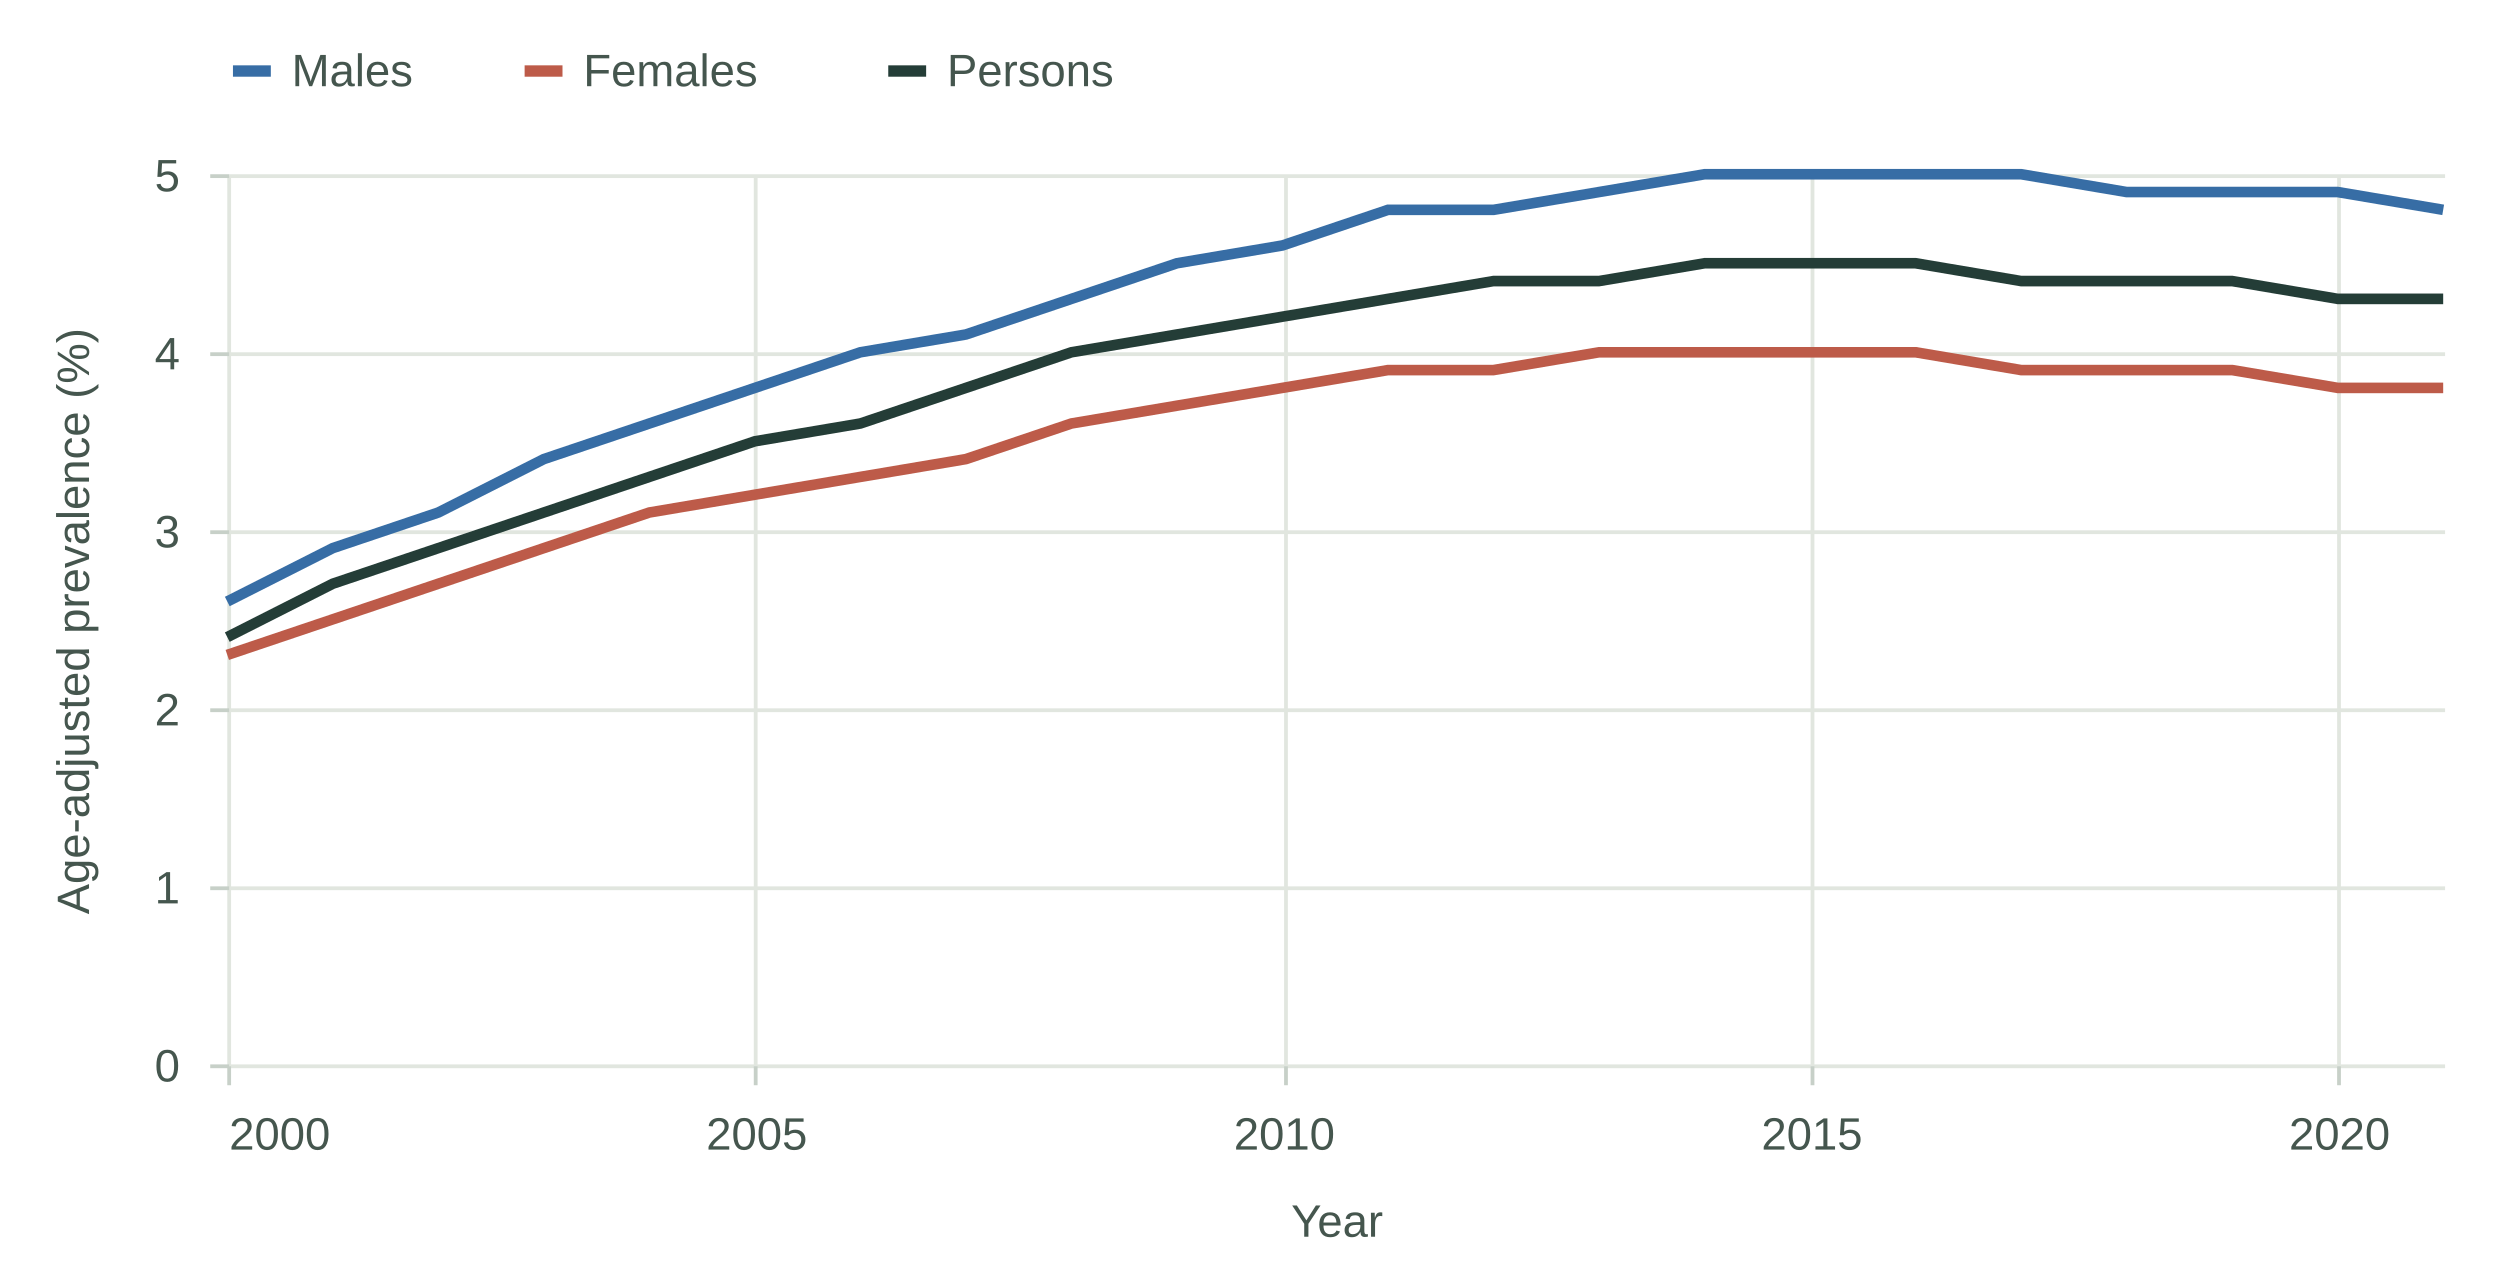
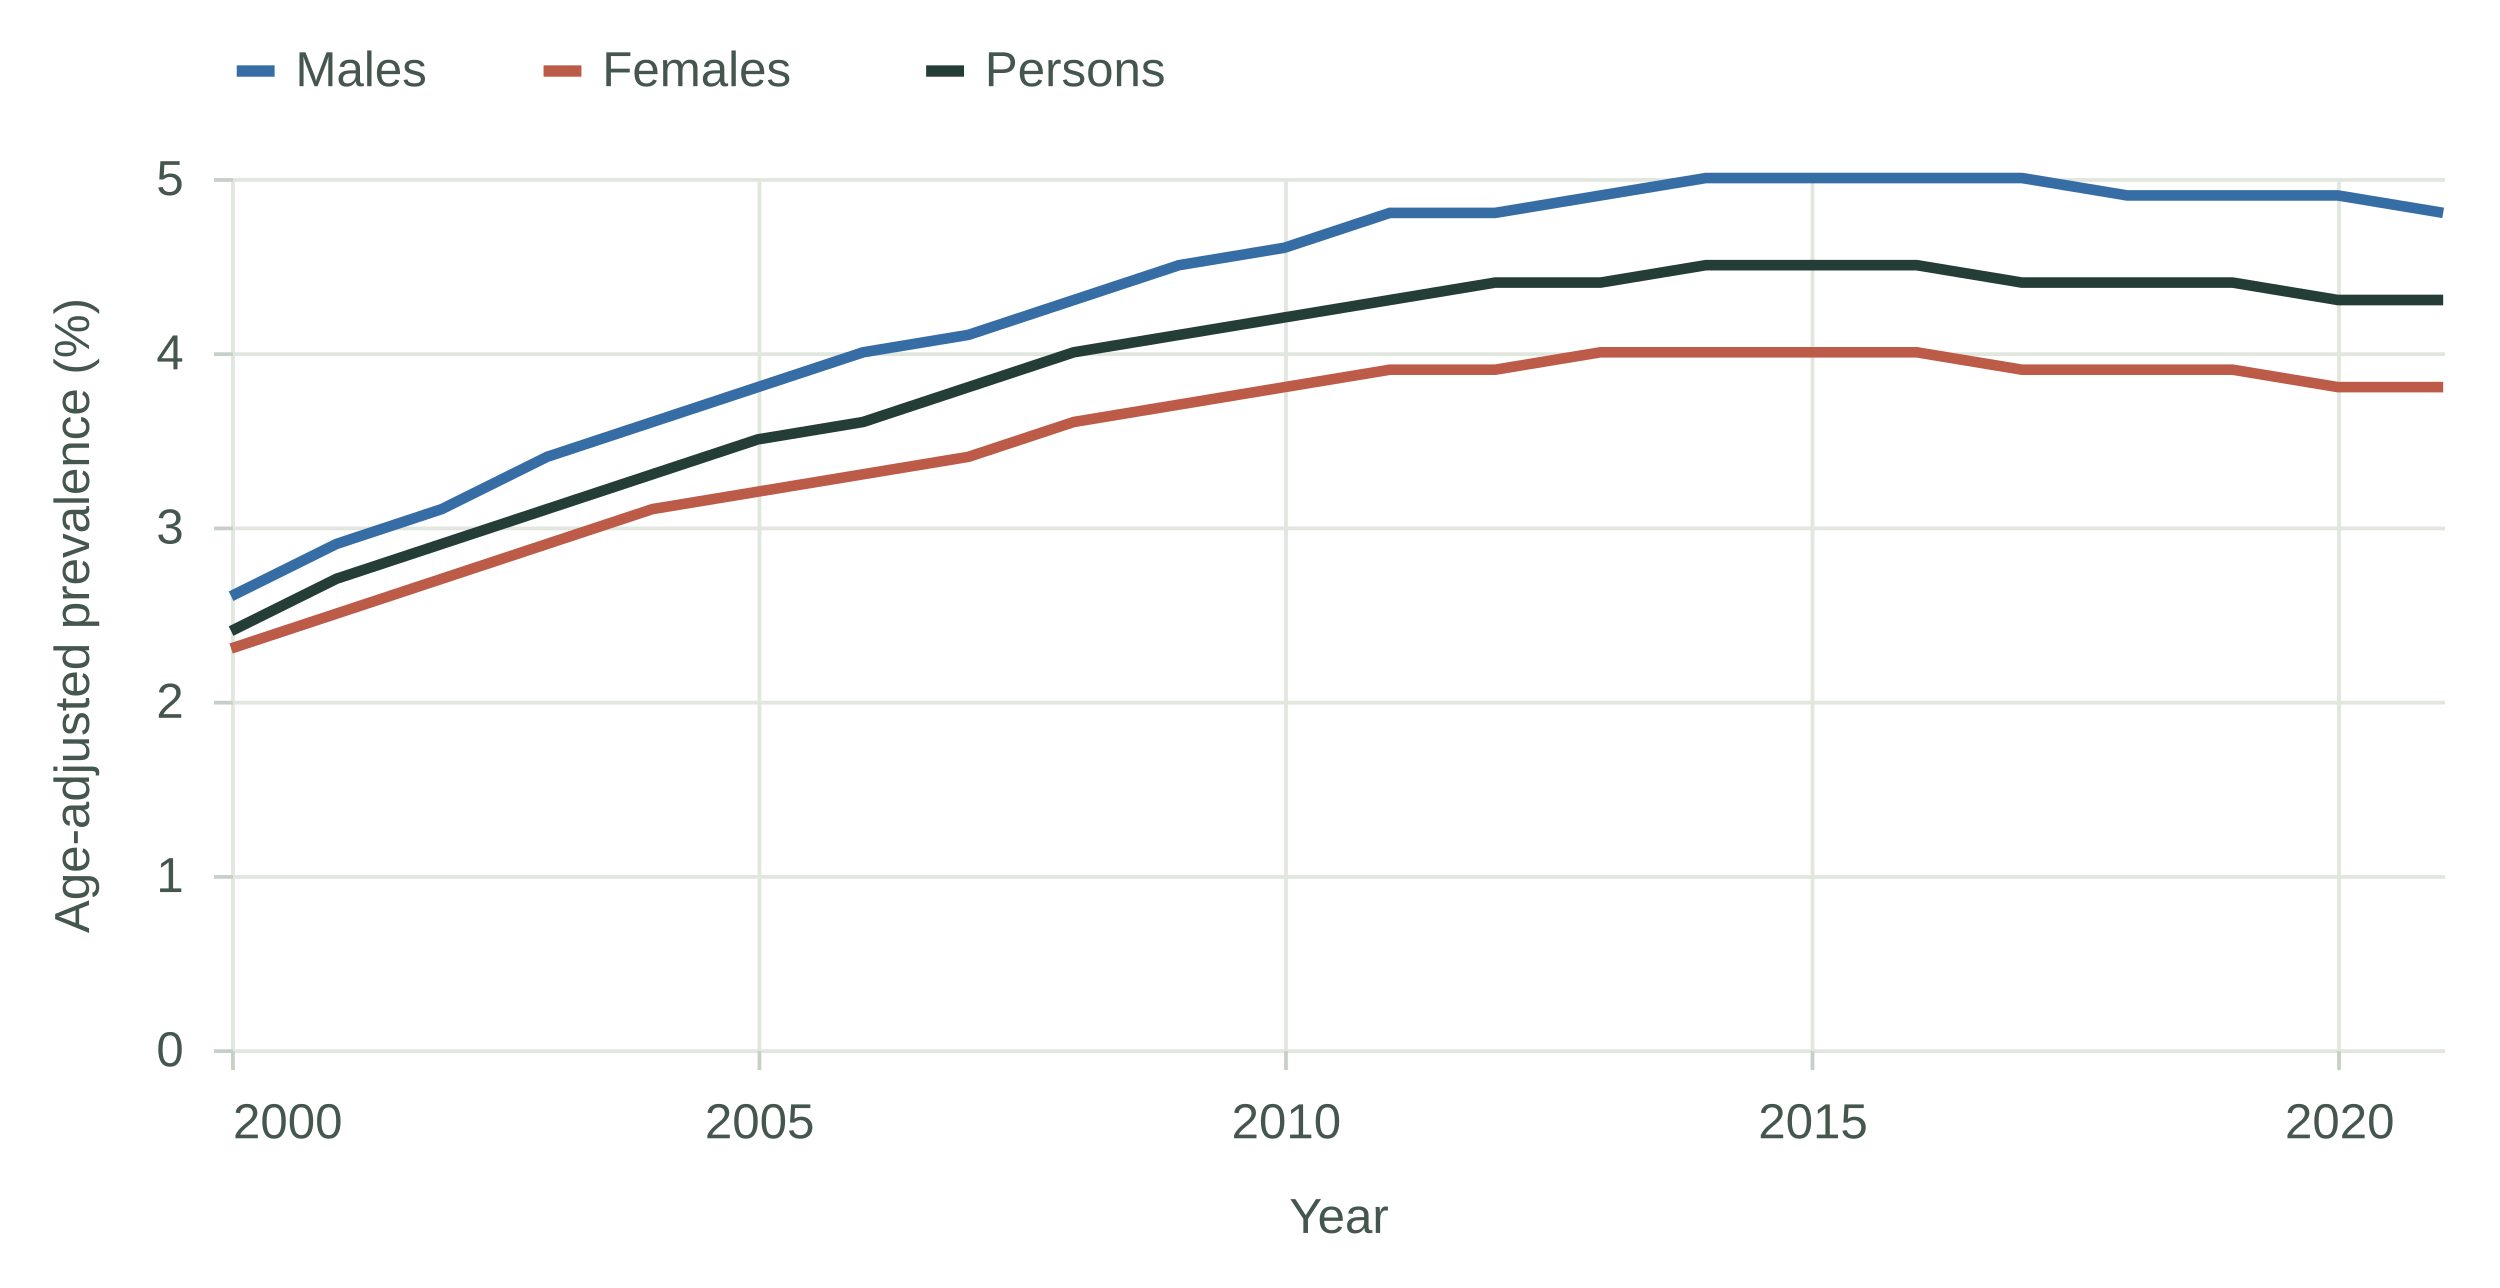
<svg xmlns="http://www.w3.org/2000/svg" version="1.1" class="marks" width="660" height="340" viewBox="0 0 660 340">
-   <g fill="none" stroke-miterlimit="10" transform="translate(60,46)">
+   <g fill="none" stroke-miterlimit="10" transform="translate(61,47)">
    <g class="mark-group role-frame root" role="graphics-object" aria-roledescription="group mark container">
      <g transform="translate(0,0)">
-         <path class="background" aria-hidden="true" d="M0,0h585v235h-585Z" />
+         <path class="background" aria-hidden="true" d="M0,0h584v230h-584Z" />
        <g>
          <g class="mark-group role-axis" aria-hidden="true">
-             <g transform="translate(0.5,235.5)">
+             <g transform="translate(0.5,230.5)">
              <path class="background" aria-hidden="true" d="M0,0h0v0h0Z" pointer-events="none" />
              <g>
                <g class="mark-rule role-axis-grid" pointer-events="none">
-                   <line transform="translate(0,-235)" x2="0" y2="235" stroke="#e1e6df" stroke-width="1" opacity="1" />
-                   <line transform="translate(139,-235)" x2="0" y2="235" stroke="#e1e6df" stroke-width="1" opacity="1" />
-                   <line transform="translate(279,-235)" x2="0" y2="235" stroke="#e1e6df" stroke-width="1" opacity="1" />
-                   <line transform="translate(418,-235)" x2="0" y2="235" stroke="#e1e6df" stroke-width="1" opacity="1" />
-                   <line transform="translate(557,-235)" x2="0" y2="235" stroke="#e1e6df" stroke-width="1" opacity="1" />
+                   <line transform="translate(0,-230)" x2="0" y2="230" stroke="#e1e6df" stroke-width="1" opacity="1" />
+                   <line transform="translate(139,-230)" x2="0" y2="230" stroke="#e1e6df" stroke-width="1" opacity="1" />
+                   <line transform="translate(278,-230)" x2="0" y2="230" stroke="#e1e6df" stroke-width="1" opacity="1" />
+                   <line transform="translate(417,-230)" x2="0" y2="230" stroke="#e1e6df" stroke-width="1" opacity="1" />
+                   <line transform="translate(556,-230)" x2="0" y2="230" stroke="#e1e6df" stroke-width="1" opacity="1" />
                </g>
              </g>
              <path class="foreground" aria-hidden="true" d="" pointer-events="none" display="none" />
            </g>
          </g>
          <g class="mark-group role-axis" aria-hidden="true">
            <g transform="translate(0.5,0.5)">
              <path class="background" aria-hidden="true" d="M0,0h0v0h0Z" pointer-events="none" />
              <g>
                <g class="mark-rule role-axis-grid" pointer-events="none">
-                   <line transform="translate(0,235)" x2="585" y2="0" stroke="#e1e6df" stroke-width="1" opacity="1" />
-                   <line transform="translate(0,188)" x2="585" y2="0" stroke="#e1e6df" stroke-width="1" opacity="1" />
-                   <line transform="translate(0,141)" x2="585" y2="0" stroke="#e1e6df" stroke-width="1" opacity="1" />
-                   <line transform="translate(0,94)" x2="585" y2="0" stroke="#e1e6df" stroke-width="1" opacity="1" />
-                   <line transform="translate(0,47)" x2="585" y2="0" stroke="#e1e6df" stroke-width="1" opacity="1" />
-                   <line transform="translate(0,0)" x2="585" y2="0" stroke="#e1e6df" stroke-width="1" opacity="1" />
+                   <line transform="translate(0,230)" x2="584" y2="0" stroke="#e1e6df" stroke-width="1" opacity="1" />
+                   <line transform="translate(0,184)" x2="584" y2="0" stroke="#e1e6df" stroke-width="1" opacity="1" />
+                   <line transform="translate(0,138)" x2="584" y2="0" stroke="#e1e6df" stroke-width="1" opacity="1" />
+                   <line transform="translate(0,92)" x2="584" y2="0" stroke="#e1e6df" stroke-width="1" opacity="1" />
+                   <line transform="translate(0,46)" x2="584" y2="0" stroke="#e1e6df" stroke-width="1" opacity="1" />
+                   <line transform="translate(0,0)" x2="584" y2="0" stroke="#e1e6df" stroke-width="1" opacity="1" />
                </g>
              </g>
              <path class="foreground" aria-hidden="true" d="" pointer-events="none" display="none" />
            </g>
          </g>
          <g class="mark-group role-axis" role="graphics-symbol" aria-roledescription="axis" aria-label="X-axis titled 'Year' for a linear scale with values from 2000 to 2021">
-             <g transform="translate(0.5,235.5)">
+             <g transform="translate(0.5,230.5)">
              <path class="background" aria-hidden="true" d="M0,0h0v0h0Z" pointer-events="none" />
              <g>
                <g class="mark-rule role-axis-tick" pointer-events="none">
                  <line transform="translate(0,0)" x2="0" y2="5" stroke="#c7d0c8" stroke-width="1" opacity="1" />
                  <line transform="translate(139,0)" x2="0" y2="5" stroke="#c7d0c8" stroke-width="1" opacity="1" />
-                   <line transform="translate(279,0)" x2="0" y2="5" stroke="#c7d0c8" stroke-width="1" opacity="1" />
-                   <line transform="translate(418,0)" x2="0" y2="5" stroke="#c7d0c8" stroke-width="1" opacity="1" />
-                   <line transform="translate(557,0)" x2="0" y2="5" stroke="#c7d0c8" stroke-width="1" opacity="1" />
+                   <line transform="translate(278,0)" x2="0" y2="5" stroke="#c7d0c8" stroke-width="1" opacity="1" />
+                   <line transform="translate(417,0)" x2="0" y2="5" stroke="#c7d0c8" stroke-width="1" opacity="1" />
+                   <line transform="translate(556,0)" x2="0" y2="5" stroke="#c7d0c8" stroke-width="1" opacity="1" />
                </g>
                <g class="mark-text role-axis-label" pointer-events="none">
-                   <text text-anchor="start" transform="translate(0,22)" font-family="Arial" font-size="12px" fill="#45564e" opacity="1">2000</text>
-                   <text text-anchor="middle" transform="translate(139.2857,22)" font-family="Arial" font-size="12px" fill="#45564e" opacity="1">2005</text>
-                   <text text-anchor="middle" transform="translate(278.5714,22)" font-family="Arial" font-size="12px" fill="#45564e" opacity="1">2010</text>
-                   <text text-anchor="middle" transform="translate(417.8571,22)" font-family="Arial" font-size="12px" fill="#45564e" opacity="1">2015</text>
-                   <text text-anchor="middle" transform="translate(557.1429,22)" font-family="Arial" font-size="12px" fill="#45564e" opacity="1">2020</text>
+                   <text text-anchor="start" transform="translate(0,23)" font-family="Arial" font-size="13px" fill="#45564e" opacity="1">2000</text>
+                   <text text-anchor="middle" transform="translate(139.0476,23)" font-family="Arial" font-size="13px" fill="#45564e" opacity="1">2005</text>
+                   <text text-anchor="middle" transform="translate(278.0952,23)" font-family="Arial" font-size="13px" fill="#45564e" opacity="1">2010</text>
+                   <text text-anchor="middle" transform="translate(417.1429,23)" font-family="Arial" font-size="13px" fill="#45564e" opacity="1">2015</text>
+                   <text text-anchor="middle" transform="translate(556.1905,23)" font-family="Arial" font-size="13px" fill="#45564e" opacity="1">2020</text>
                </g>
                <g class="mark-text role-axis-title" pointer-events="none">
-                   <text text-anchor="middle" transform="translate(292.5,45)" font-family="Arial" font-size="12px" font-weight="normal" fill="#45564e" opacity="1">Year</text>
+                   <text text-anchor="middle" transform="translate(292,48)" font-family="Arial" font-size="13px" font-weight="normal" fill="#45564e" opacity="1">Year</text>
                </g>
              </g>
              <path class="foreground" aria-hidden="true" d="" pointer-events="none" display="none" />
            </g>
          </g>
          <g class="mark-group role-axis" role="graphics-symbol" aria-roledescription="axis" aria-label="Y-axis titled 'Age-adjusted prevalence (%)' for a linear scale with values from 0 to 5">
            <g transform="translate(0.5,0.5)">
              <path class="background" aria-hidden="true" d="M0,0h0v0h0Z" pointer-events="none" />
              <g>
                <g class="mark-rule role-axis-tick" pointer-events="none">
-                   <line transform="translate(0,235)" x2="-5" y2="0" stroke="#c7d0c8" stroke-width="1" opacity="1" />
-                   <line transform="translate(0,188)" x2="-5" y2="0" stroke="#c7d0c8" stroke-width="1" opacity="1" />
-                   <line transform="translate(0,141)" x2="-5" y2="0" stroke="#c7d0c8" stroke-width="1" opacity="1" />
-                   <line transform="translate(0,94)" x2="-5" y2="0" stroke="#c7d0c8" stroke-width="1" opacity="1" />
-                   <line transform="translate(0,47)" x2="-5" y2="0" stroke="#c7d0c8" stroke-width="1" opacity="1" />
+                   <line transform="translate(0,230)" x2="-5" y2="0" stroke="#c7d0c8" stroke-width="1" opacity="1" />
+                   <line transform="translate(0,184)" x2="-5" y2="0" stroke="#c7d0c8" stroke-width="1" opacity="1" />
+                   <line transform="translate(0,138)" x2="-5" y2="0" stroke="#c7d0c8" stroke-width="1" opacity="1" />
+                   <line transform="translate(0,92)" x2="-5" y2="0" stroke="#c7d0c8" stroke-width="1" opacity="1" />
+                   <line transform="translate(0,46)" x2="-5" y2="0" stroke="#c7d0c8" stroke-width="1" opacity="1" />
                  <line transform="translate(0,0)" x2="-5" y2="0" stroke="#c7d0c8" stroke-width="1" opacity="1" />
                </g>
                <g class="mark-text role-axis-label" pointer-events="none">
-                   <text text-anchor="end" transform="translate(-13,239)" font-family="Arial" font-size="12px" fill="#45564e" opacity="1">0</text>
-                   <text text-anchor="end" transform="translate(-13,192)" font-family="Arial" font-size="12px" fill="#45564e" opacity="1">1</text>
-                   <text text-anchor="end" transform="translate(-13,145)" font-family="Arial" font-size="12px" fill="#45564e" opacity="1">2</text>
-                   <text text-anchor="end" transform="translate(-13,98)" font-family="Arial" font-size="12px" fill="#45564e" opacity="1">3</text>
-                   <text text-anchor="end" transform="translate(-13,51)" font-family="Arial" font-size="12px" fill="#45564e" opacity="1">4</text>
-                   <text text-anchor="end" transform="translate(-13,4)" font-family="Arial" font-size="12px" fill="#45564e" opacity="1">5</text>
+                   <text text-anchor="end" transform="translate(-13,234)" font-family="Arial" font-size="13px" fill="#45564e" opacity="1">0</text>
+                   <text text-anchor="end" transform="translate(-13,188)" font-family="Arial" font-size="13px" fill="#45564e" opacity="1">1</text>
+                   <text text-anchor="end" transform="translate(-13,142)" font-family="Arial" font-size="13px" fill="#45564e" opacity="1">2</text>
+                   <text text-anchor="end" transform="translate(-13,96)" font-family="Arial" font-size="13px" fill="#45564e" opacity="1">3</text>
+                   <text text-anchor="end" transform="translate(-13,50)" font-family="Arial" font-size="13px" fill="#45564e" opacity="1">4</text>
+                   <text text-anchor="end" transform="translate(-13,4)" font-family="Arial" font-size="13px" fill="#45564e" opacity="1">5</text>
                </g>
                <g class="mark-text role-axis-title" pointer-events="none">
-                   <text text-anchor="middle" transform="translate(-34,117.5) rotate(-90) translate(0,-3)" font-family="Arial" font-size="12px" font-weight="normal" fill="#45564e" opacity="1">Age-adjusted prevalence (%)</text>
+                   <text text-anchor="middle" transform="translate(-35,115) rotate(-90) translate(0,-3)" font-family="Arial" font-size="13px" font-weight="normal" fill="#45564e" opacity="1">Age-adjusted prevalence (%)</text>
                </g>
              </g>
              <path class="foreground" aria-hidden="true" d="" pointer-events="none" display="none" />
            </g>
          </g>
          <g class="mark-group role-scope pathgroup" role="graphics-object" aria-roledescription="group mark container">
            <g transform="translate(0,0)">
-               <path class="background" aria-hidden="true" d="M0,0h585v235h-585Z" />
+               <path class="background" aria-hidden="true" d="M0,0h584v230h-584Z" />
              <g>
                <g class="mark-line role-mark marks" role="graphics-object" aria-roledescription="line mark container">
-                   <path aria-label="Year: 2000; Age-adjusted prevalence (%): 2.6; sex: Males; Population: Males; Registered people: 239,441" role="graphics-symbol" aria-roledescription="line mark" d="M0,112.8L27.857,98.7L55.714,89.3L83.571,75.2L111.429,65.8L139.286,56.4L167.143,47L195,42.3L222.857,32.9L250.714,23.5L278.571,18.8L306.429,9.4L334.286,9.4L362.143,4.7L390,0L417.857,0L445.714,0L473.571,0L501.429,4.7L529.286,4.7L557.143,4.7L585,9.4" stroke="#376da5" stroke-width="2.8" />
+                   <path aria-label="Year: 2000; Age-adjusted prevalence (%): 2.6; sex: Males; Population: Males; Registered people: 239,441" role="graphics-symbol" aria-roledescription="line mark" d="M0,110.4L27.81,96.6L55.619,87.4L83.429,73.6L111.238,64.4L139.048,55.2L166.857,46L194.667,41.4L222.476,32.2L250.286,23L278.095,18.4L305.905,9.2L333.714,9.2L361.524,4.6L389.333,0L417.143,0L444.952,0L472.762,0L500.571,4.6L528.381,4.6L556.19,4.6L584,9.2" stroke="#376da5" stroke-width="2.8" />
                </g>
              </g>
              <path class="foreground" aria-hidden="true" d="" display="none" />
            </g>
            <g transform="translate(0,0)">
-               <path class="background" aria-hidden="true" d="M0,0h585v235h-585Z" />
+               <path class="background" aria-hidden="true" d="M0,0h584v230h-584Z" />
              <g>
                <g class="mark-line role-mark marks" role="graphics-object" aria-roledescription="line mark container">
-                   <path aria-label="Year: 2000; Age-adjusted prevalence (%): 2.3; sex: Females; Population: Females; Registered people: 220,735" role="graphics-symbol" aria-roledescription="line mark" d="M0,126.9L27.857,117.5L55.714,108.1L83.571,98.7L111.429,89.3L139.286,84.6L167.143,79.9L195,75.2L222.857,65.8L250.714,61.1L278.571,56.4L306.429,51.7L334.286,51.7L362.143,47L390,47L417.857,47L445.714,47L473.571,51.7L501.429,51.7L529.286,51.7L557.143,56.4L585,56.4" stroke="#bd5b49" stroke-width="2.8" />
+                   <path aria-label="Year: 2000; Age-adjusted prevalence (%): 2.3; sex: Females; Population: Females; Registered people: 220,735" role="graphics-symbol" aria-roledescription="line mark" d="M0,124.2L27.81,115L55.619,105.8L83.429,96.6L111.238,87.4L139.048,82.8L166.857,78.2L194.667,73.6L222.476,64.4L250.286,59.8L278.095,55.2L305.905,50.6L333.714,50.6L361.524,46L389.333,46L417.143,46L444.952,46L472.762,50.6L500.571,50.6L528.381,50.6L556.19,55.2L584,55.2" stroke="#bd5b49" stroke-width="2.8" />
                </g>
              </g>
              <path class="foreground" aria-hidden="true" d="" display="none" />
            </g>
            <g transform="translate(0,0)">
-               <path class="background" aria-hidden="true" d="M0,0h585v235h-585Z" />
+               <path class="background" aria-hidden="true" d="M0,0h584v230h-584Z" />
              <g>
                <g class="mark-line role-mark marks" role="graphics-object" aria-roledescription="line mark container">
-                   <path aria-label="Year: 2000; Age-adjusted prevalence (%): 2.4; sex: Persons; Population: Persons; Registered people: 460,180" role="graphics-symbol" aria-roledescription="line mark" d="M0,122.2L27.857,108.1L55.714,98.7L83.571,89.3L111.429,79.9L139.286,70.5L167.143,65.8L195,56.4L222.857,47L250.714,42.3L278.571,37.6L306.429,32.9L334.286,28.2L362.143,28.2L390,23.5L417.857,23.5L445.714,23.5L473.571,28.2L501.429,28.2L529.286,28.2L557.143,32.9L585,32.9" stroke="#243d37" stroke-width="2.8" />
+                   <path aria-label="Year: 2000; Age-adjusted prevalence (%): 2.4; sex: Persons; Population: Persons; Registered people: 460,180" role="graphics-symbol" aria-roledescription="line mark" d="M0,119.6L27.81,105.8L55.619,96.6L83.429,87.4L111.238,78.2L139.048,69L166.857,64.4L194.667,55.2L222.476,46L250.286,41.4L278.095,36.8L305.905,32.2L333.714,27.6L361.524,27.6L389.333,23L417.143,23L444.952,23L472.762,27.6L500.571,27.6L528.381,27.6L556.19,32.2L584,32.2" stroke="#243d37" stroke-width="2.8" />
                </g>
              </g>
              <path class="foreground" aria-hidden="true" d="" display="none" />
            </g>
          </g>
          <g class="mark-group role-legend" role="graphics-symbol" aria-roledescription="legend" aria-label="Symbol legend for stroke color with 3 values: Males, Females, Persons">
-             <g transform="translate(0,-34)">
-               <path class="background" aria-hidden="true" d="M0,0h257v13h-257Z" pointer-events="none" />
+             <g transform="translate(0,-35)">
+               <path class="background" aria-hidden="true" d="M0,0h271v14h-271Z" pointer-events="none" />
              <g>
                <g class="mark-group role-legend-entry">
                  <g transform="translate(0,0)">
                    <path class="background" aria-hidden="true" d="M0,0h0v0h0Z" pointer-events="none" />
                    <g>
                      <g class="mark-group role-scope" role="graphics-object" aria-roledescription="group mark container">
                        <g transform="translate(0,0.25)">
-                           <path class="background" aria-hidden="true" d="M0,0h65v12.5h-65Z" pointer-events="none" opacity="1" />
+                           <path class="background" aria-hidden="true" d="M0,0h69v13.5h-69Z" pointer-events="none" opacity="1" />
                          <g>
                            <g class="mark-symbol role-legend-symbol" pointer-events="none">
                              <path transform="translate(6.5,6.5)" d="M-5,0L5,0" stroke="#376da5" stroke-width="3" opacity="1" />
                            </g>
                            <g class="mark-text role-legend-label" pointer-events="none">
-                               <text text-anchor="start" transform="translate(17,10.5)" font-family="Arial" font-size="12px" fill="#45564e" opacity="1">Males</text>
+                               <text text-anchor="start" transform="translate(17,10.5)" font-family="Arial" font-size="13px" fill="#45564e" opacity="1">Males</text>
                            </g>
                          </g>
                          <path class="foreground" aria-hidden="true" d="" pointer-events="none" display="none" />
                        </g>
-                         <g transform="translate(77,0.25)">
-                           <path class="background" aria-hidden="true" d="M0,0h84v12.5h-84Z" pointer-events="none" opacity="1" />
+                         <g transform="translate(81,0.25)">
+                           <path class="background" aria-hidden="true" d="M0,0h89v13.5h-89Z" pointer-events="none" opacity="1" />
                          <g>
                            <g class="mark-symbol role-legend-symbol" pointer-events="none">
                              <path transform="translate(6.5,6.5)" d="M-5,0L5,0" stroke="#bd5b49" stroke-width="3" opacity="1" />
                            </g>
                            <g class="mark-text role-legend-label" pointer-events="none">
-                               <text text-anchor="start" transform="translate(17,10.5)" font-family="Arial" font-size="12px" fill="#45564e" opacity="1">Females</text>
+                               <text text-anchor="start" transform="translate(17,10.5)" font-family="Arial" font-size="13px" fill="#45564e" opacity="1">Females</text>
                            </g>
                          </g>
                          <path class="foreground" aria-hidden="true" d="" pointer-events="none" display="none" />
                        </g>
-                         <g transform="translate(173,0.25)">
-                           <path class="background" aria-hidden="true" d="M0,0h84v12.5h-84Z" pointer-events="none" opacity="1" />
+                         <g transform="translate(182,0.25)">
+                           <path class="background" aria-hidden="true" d="M0,0h89v13.5h-89Z" pointer-events="none" opacity="1" />
                          <g>
                            <g class="mark-symbol role-legend-symbol" pointer-events="none">
                              <path transform="translate(6.5,6.5)" d="M-5,0L5,0" stroke="#243d37" stroke-width="3" opacity="1" />
                            </g>
                            <g class="mark-text role-legend-label" pointer-events="none">
-                               <text text-anchor="start" transform="translate(17,10.5)" font-family="Arial" font-size="12px" fill="#45564e" opacity="1">Persons</text>
+                               <text text-anchor="start" transform="translate(17,10.5)" font-family="Arial" font-size="13px" fill="#45564e" opacity="1">Persons</text>
                            </g>
                          </g>
                          <path class="foreground" aria-hidden="true" d="" pointer-events="none" display="none" />
                        </g>
                      </g>
                    </g>
                    <path class="foreground" aria-hidden="true" d="" pointer-events="none" display="none" />
                  </g>
                </g>
              </g>
              <path class="foreground" aria-hidden="true" d="" pointer-events="none" display="none" />
            </g>
          </g>
        </g>
        <path class="foreground" aria-hidden="true" d="" display="none" />
      </g>
    </g>
  </g>
</svg>
